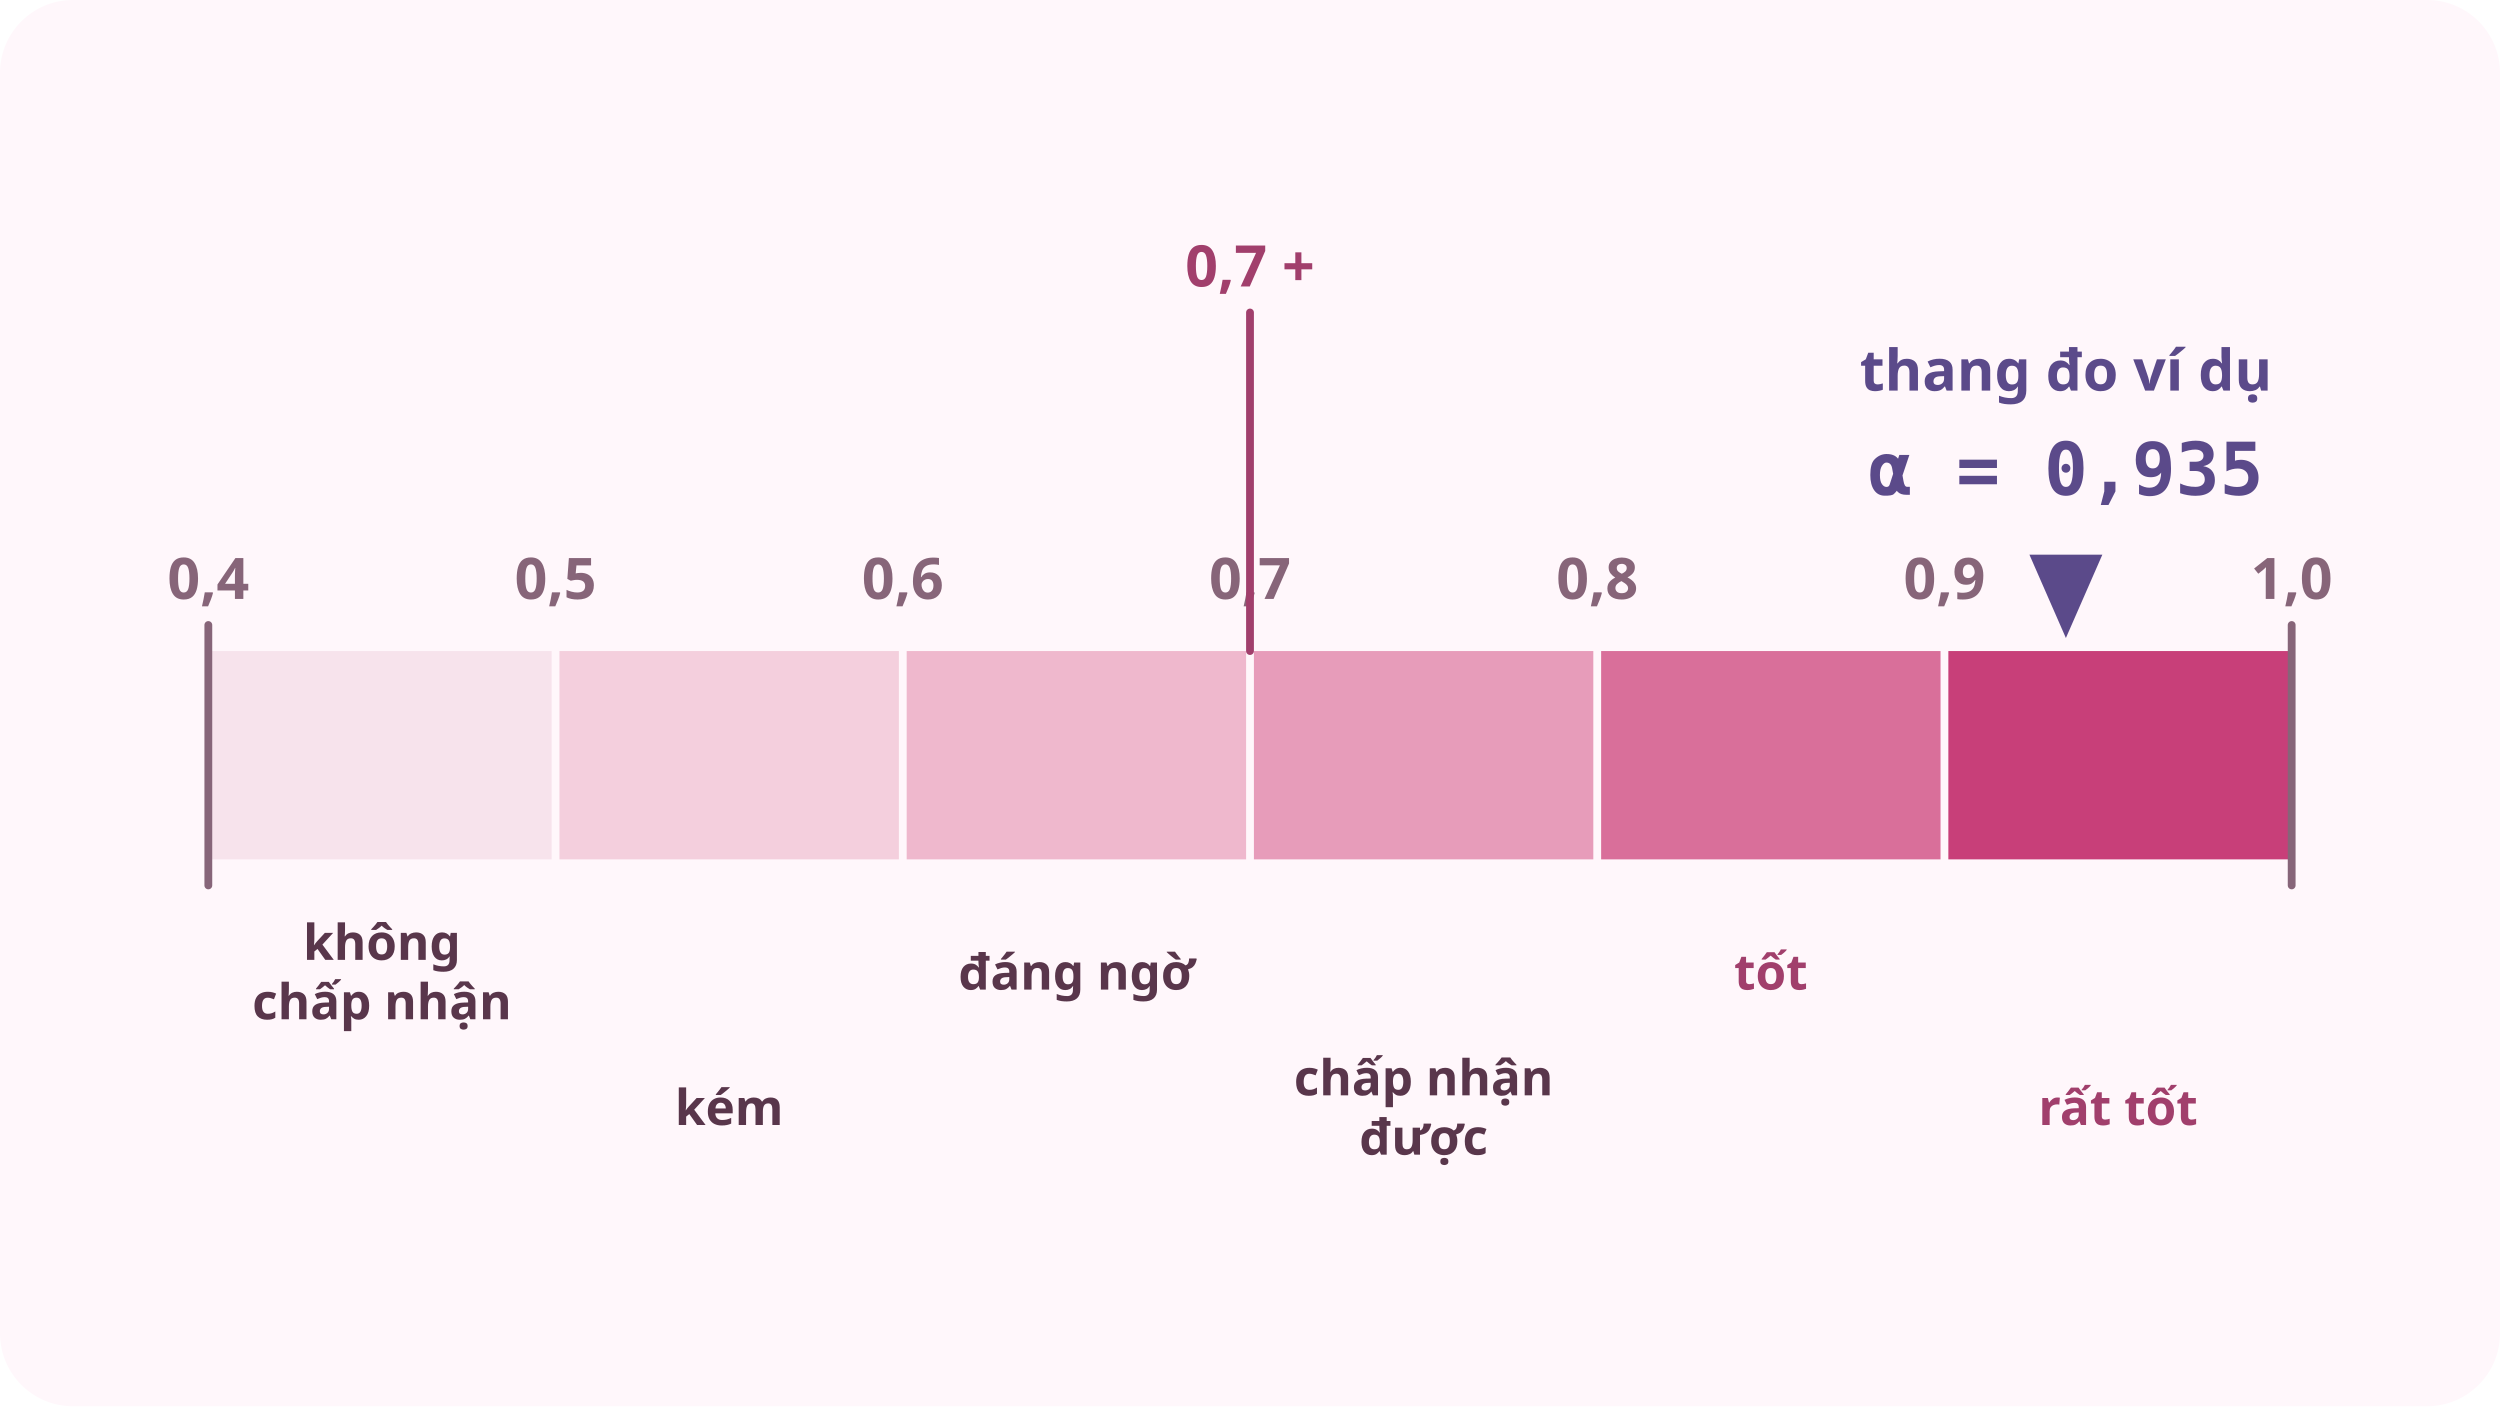
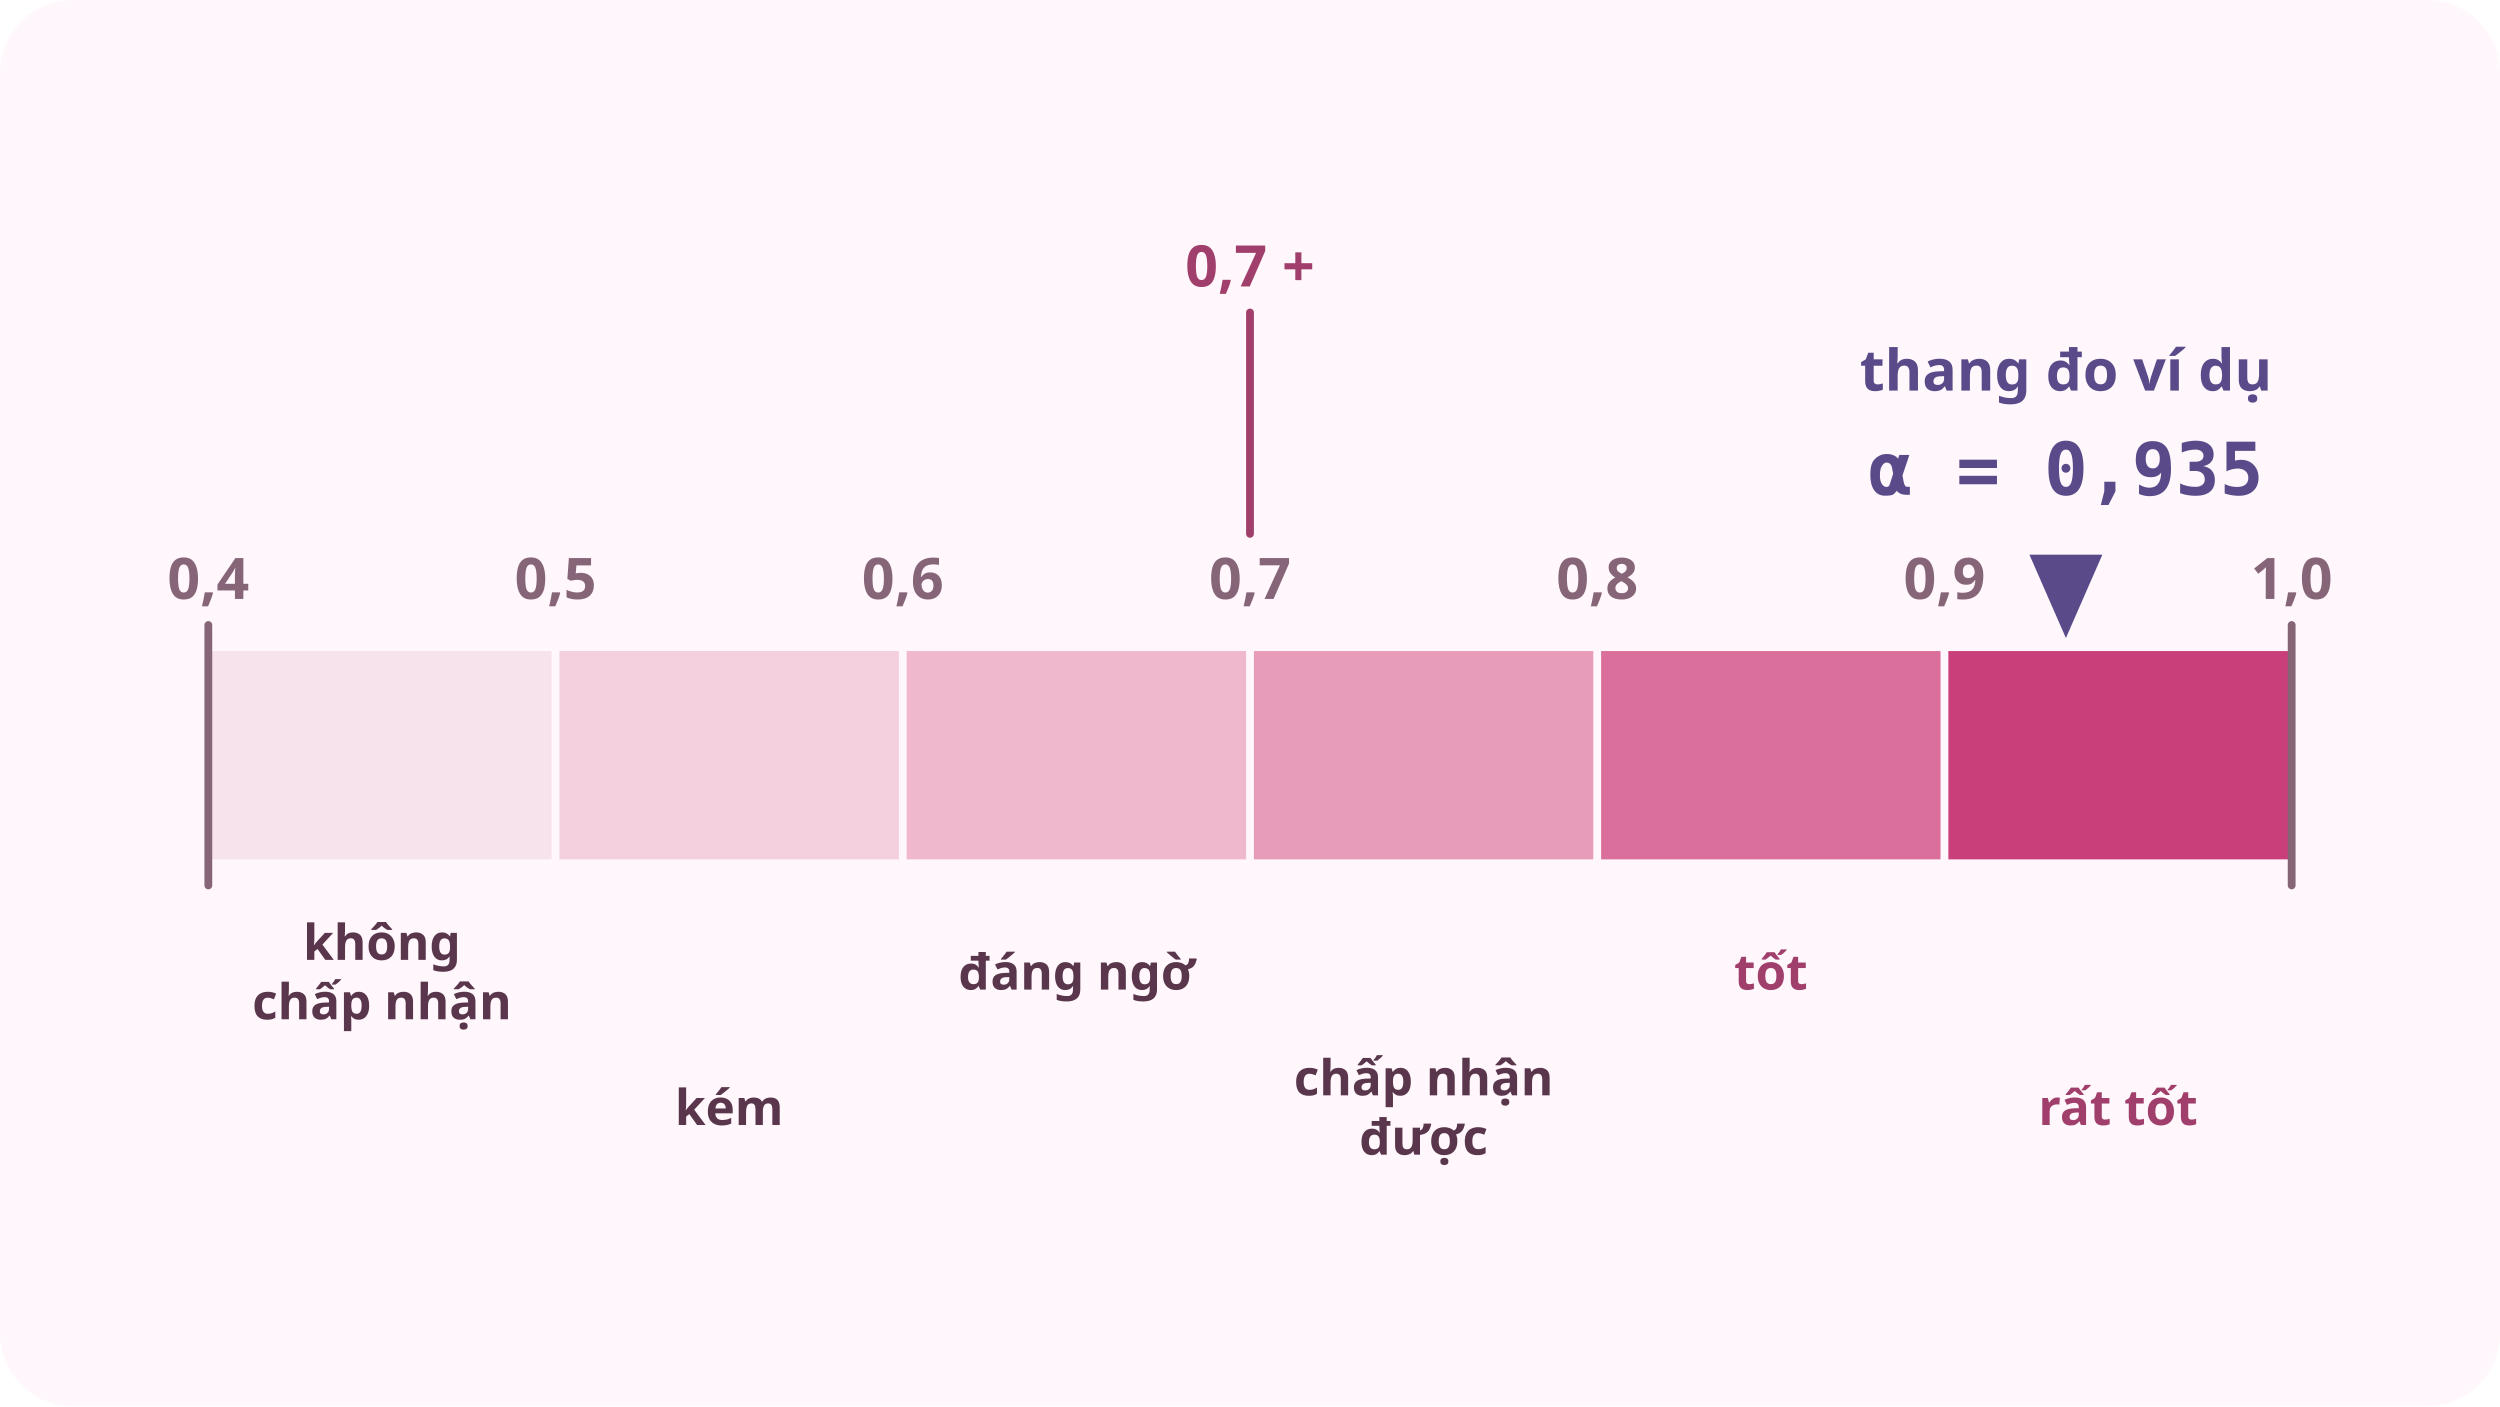
<svg xmlns="http://www.w3.org/2000/svg" viewBox="0 0 960 540" role="img" aria-label="Các ngưỡng thông dụng của Cronbach's Alpha, với thang đo ví dụ ở 0,935.">
  <rect width="960" height="540" rx="28" fill="#fff7fb" />
  <rect x="80.0" y="250" width="133.3" height="80" fill="#f7e3ec" />
  <text x="146.667" y="368.6" fill="#59364b" font-size="19" font-weight="800" text-anchor="middle" font-family="system-ui,'PingFang SC','Noto Sans SC','Hiragino Sans',sans-serif">không</text>
  <text x="146.667" y="391.4" fill="#59364b" font-size="19" font-weight="800" text-anchor="middle" font-family="system-ui,'PingFang SC','Noto Sans SC','Hiragino Sans',sans-serif">chấp nhận</text>
  <rect x="213.3" y="250" width="133.3" height="80" fill="#f4cfdd" />
  <text x="280.0" y="432" fill="#59364b" font-size="19" font-weight="800" text-anchor="middle" font-family="system-ui,'PingFang SC','Noto Sans SC','Hiragino Sans',sans-serif">kém</text>
  <rect x="346.7" y="250" width="133.3" height="80" fill="#efb8cd" />
  <text x="413.333" y="380" fill="#59364b" font-size="19" font-weight="800" text-anchor="middle" font-family="system-ui,'PingFang SC','Noto Sans SC','Hiragino Sans',sans-serif">đáng ngờ</text>
  <rect x="480.0" y="250" width="133.3" height="80" fill="#e79cba" />
  <text x="546.667" y="420.6" fill="#59364b" font-size="19" font-weight="800" text-anchor="middle" font-family="system-ui,'PingFang SC','Noto Sans SC','Hiragino Sans',sans-serif">chấp nhận</text>
  <text x="546.667" y="443.4" fill="#59364b" font-size="19" font-weight="800" text-anchor="middle" font-family="system-ui,'PingFang SC','Noto Sans SC','Hiragino Sans',sans-serif">được</text>
  <rect x="613.3" y="250" width="133.3" height="80" fill="#d96f9a" />
  <text x="680.0" y="380" fill="#a13f6c" font-size="19" font-weight="800" text-anchor="middle" font-family="system-ui,'PingFang SC','Noto Sans SC','Hiragino Sans',sans-serif">tốt</text>
  <rect x="746.7" y="250" width="133.3" height="80" fill="#c83f79" />
  <text x="813.333" y="432" fill="#a13f6c" font-size="19" font-weight="800" text-anchor="middle" font-family="system-ui,'PingFang SC','Noto Sans SC','Hiragino Sans',sans-serif">rất tốt</text>
  <line x1="80.0" y1="240" x2="80.0" y2="340" stroke="#876579" stroke-width="3" stroke-linecap="round" />
  <text x="80.0" y="230" fill="#876579" font-size="22" font-weight="700" text-anchor="middle" font-family="system-ui,'PingFang SC','Noto Sans SC','Hiragino Sans',sans-serif">0,4</text>
  <line x1="213.333" y1="240" x2="213.333" y2="340" stroke="#fff7fb" stroke-width="3" stroke-linecap="round" />
  <text x="213.333" y="230" fill="#876579" font-size="22" font-weight="700" text-anchor="middle" font-family="system-ui,'PingFang SC','Noto Sans SC','Hiragino Sans',sans-serif">0,5</text>
  <line x1="346.667" y1="240" x2="346.667" y2="340" stroke="#fff7fb" stroke-width="3" stroke-linecap="round" />
  <text x="346.667" y="230" fill="#876579" font-size="22" font-weight="700" text-anchor="middle" font-family="system-ui,'PingFang SC','Noto Sans SC','Hiragino Sans',sans-serif">0,6</text>
  <line x1="480" y1="240" x2="480" y2="340" stroke="#fff7fb" stroke-width="3" stroke-linecap="round" />
  <text x="480" y="230" fill="#876579" font-size="22" font-weight="700" text-anchor="middle" font-family="system-ui,'PingFang SC','Noto Sans SC','Hiragino Sans',sans-serif">0,7</text>
  <line x1="613.333" y1="240" x2="613.333" y2="340" stroke="#fff7fb" stroke-width="3" stroke-linecap="round" />
  <text x="613.333" y="230" fill="#876579" font-size="22" font-weight="700" text-anchor="middle" font-family="system-ui,'PingFang SC','Noto Sans SC','Hiragino Sans',sans-serif">0,8</text>
  <line x1="746.667" y1="240" x2="746.667" y2="340" stroke="#fff7fb" stroke-width="3" stroke-linecap="round" />
  <text x="746.667" y="230" fill="#876579" font-size="22" font-weight="700" text-anchor="middle" font-family="system-ui,'PingFang SC','Noto Sans SC','Hiragino Sans',sans-serif">0,9</text>
  <line x1="880.0" y1="240" x2="880.0" y2="340" stroke="#876579" stroke-width="3" stroke-linecap="round" />
  <text x="880.0" y="230" fill="#876579" font-size="22" font-weight="700" text-anchor="middle" font-family="system-ui,'PingFang SC','Noto Sans SC','Hiragino Sans',sans-serif">1,0</text>
  <path d="M793.3 245 l-14 -32 h28 z" fill="#5b4a8a" />
  <text x="793.323" y="150" fill="#5b4a8a" font-size="22" font-weight="800" text-anchor="middle" font-family="system-ui,'PingFang SC','Noto Sans SC','Hiragino Sans',sans-serif">thang đo ví dụ</text>
  <text x="793.323" y="190" fill="#5b4a8a" font-size="28" font-weight="800" text-anchor="middle" font-family="ui-monospace,Menlo,Consolas,monospace">α = 0,935</text>
-   <line x1="480" y1="120" x2="480" y2="250" stroke="#a13f6c" stroke-width="3" stroke-linecap="round" />
+   <line x1="480" y1="120" x2="480" y2="205" stroke="#a13f6c" stroke-width="3" stroke-linecap="round" />
  <text x="480" y="110" fill="#a13f6c" font-size="22" font-weight="800" text-anchor="middle" font-family="system-ui,'PingFang SC','Noto Sans SC','Hiragino Sans',sans-serif">0,7 +</text>
</svg>
